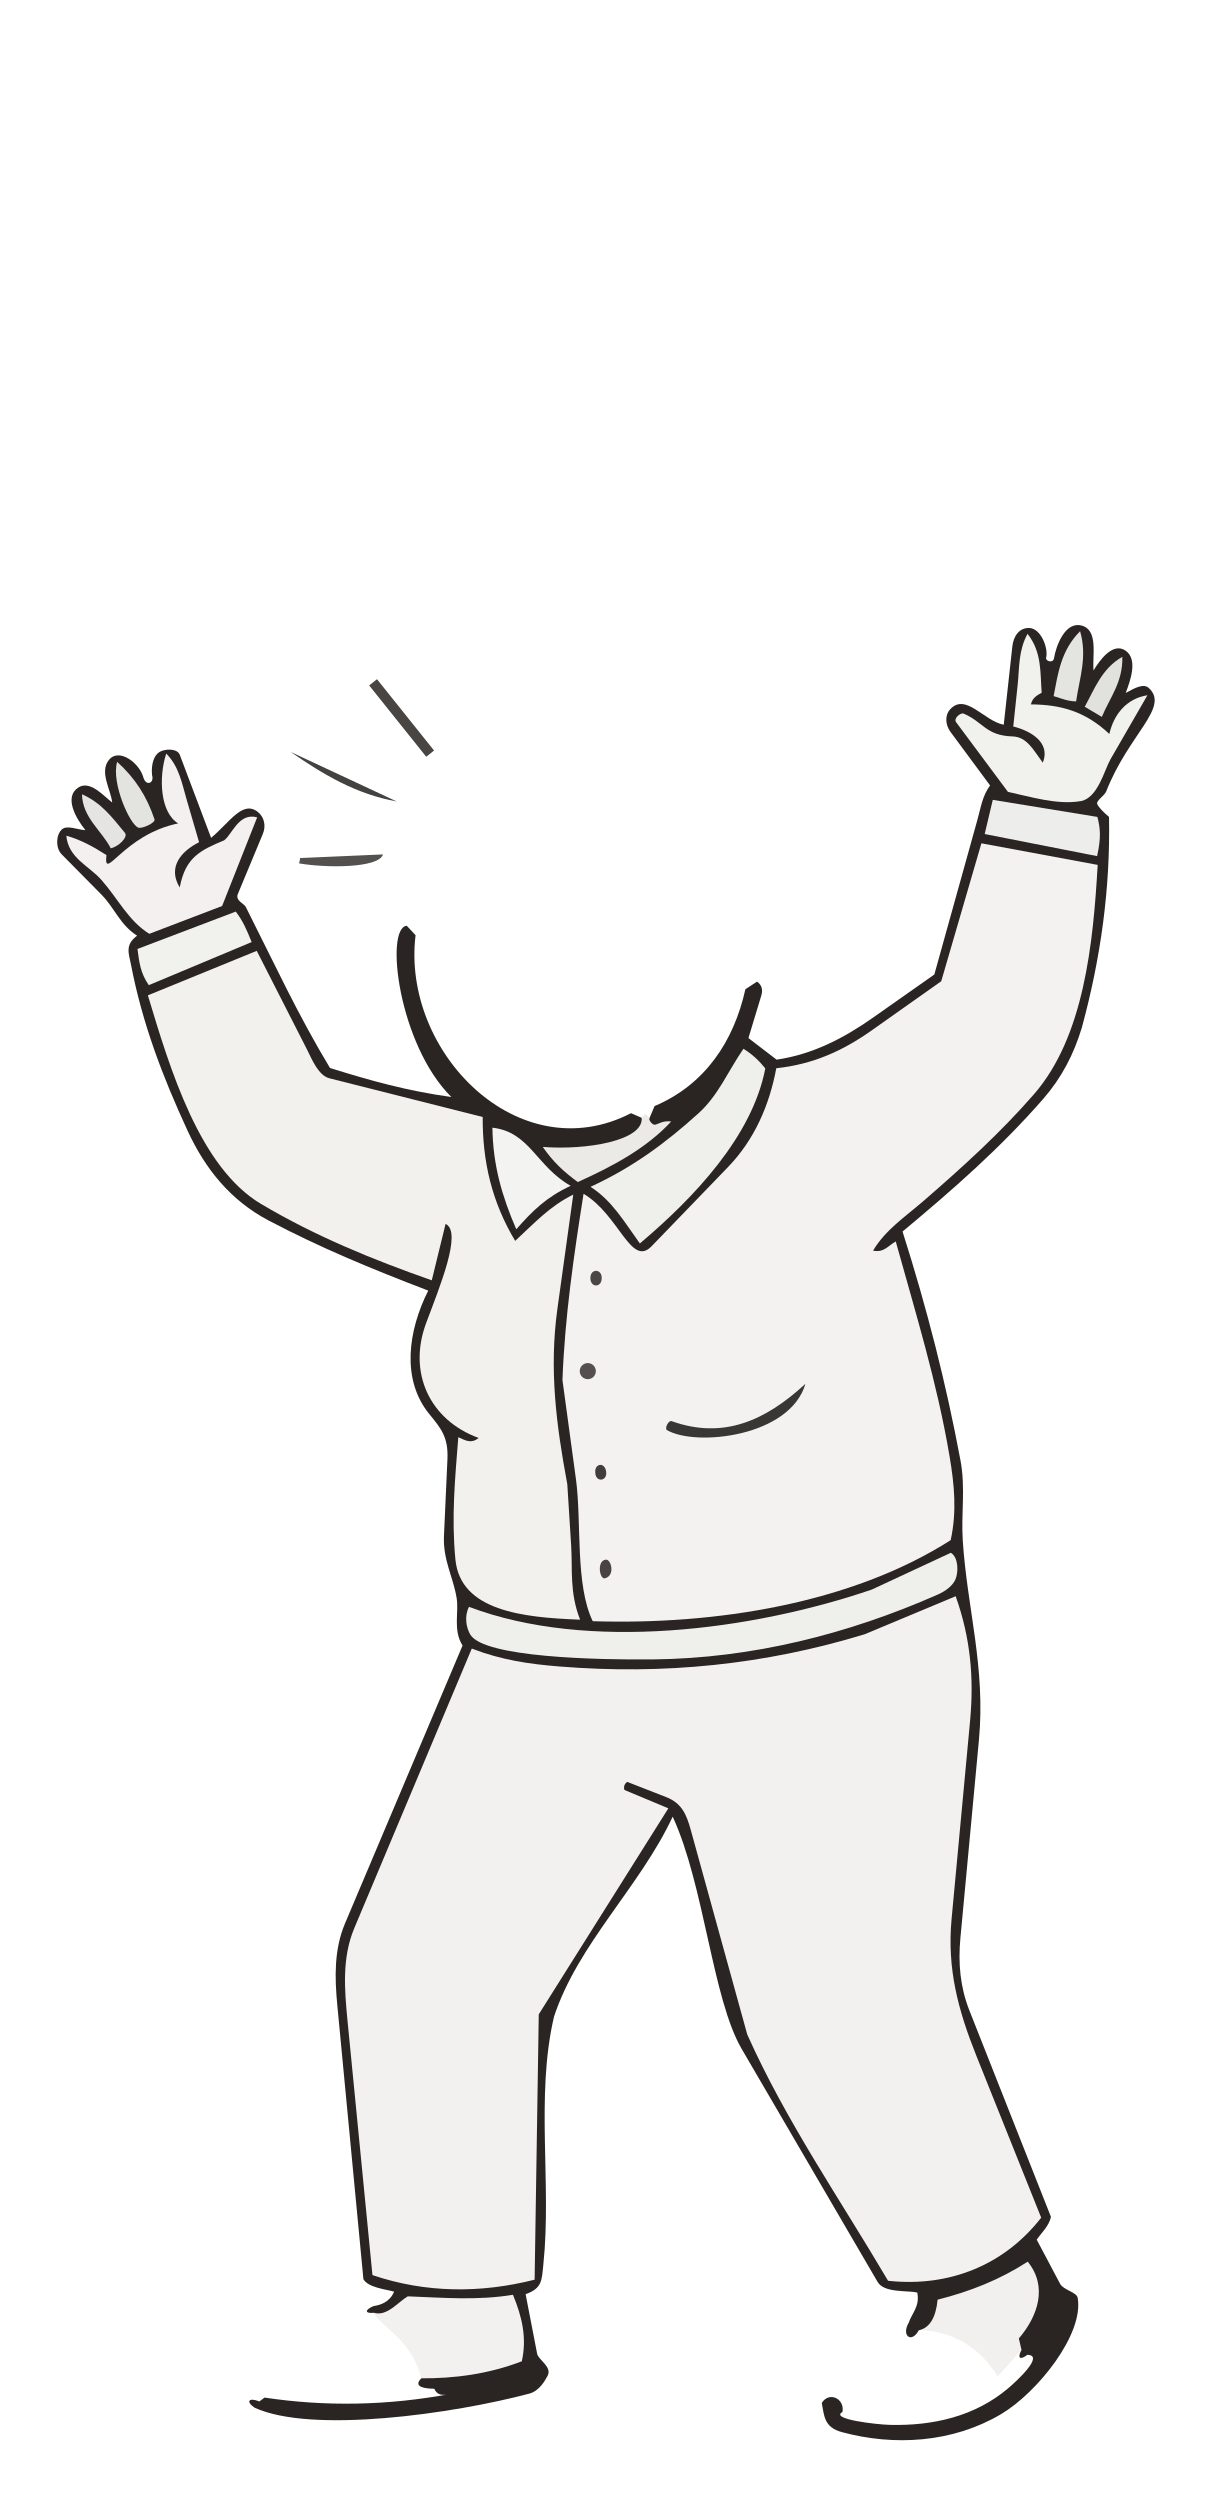
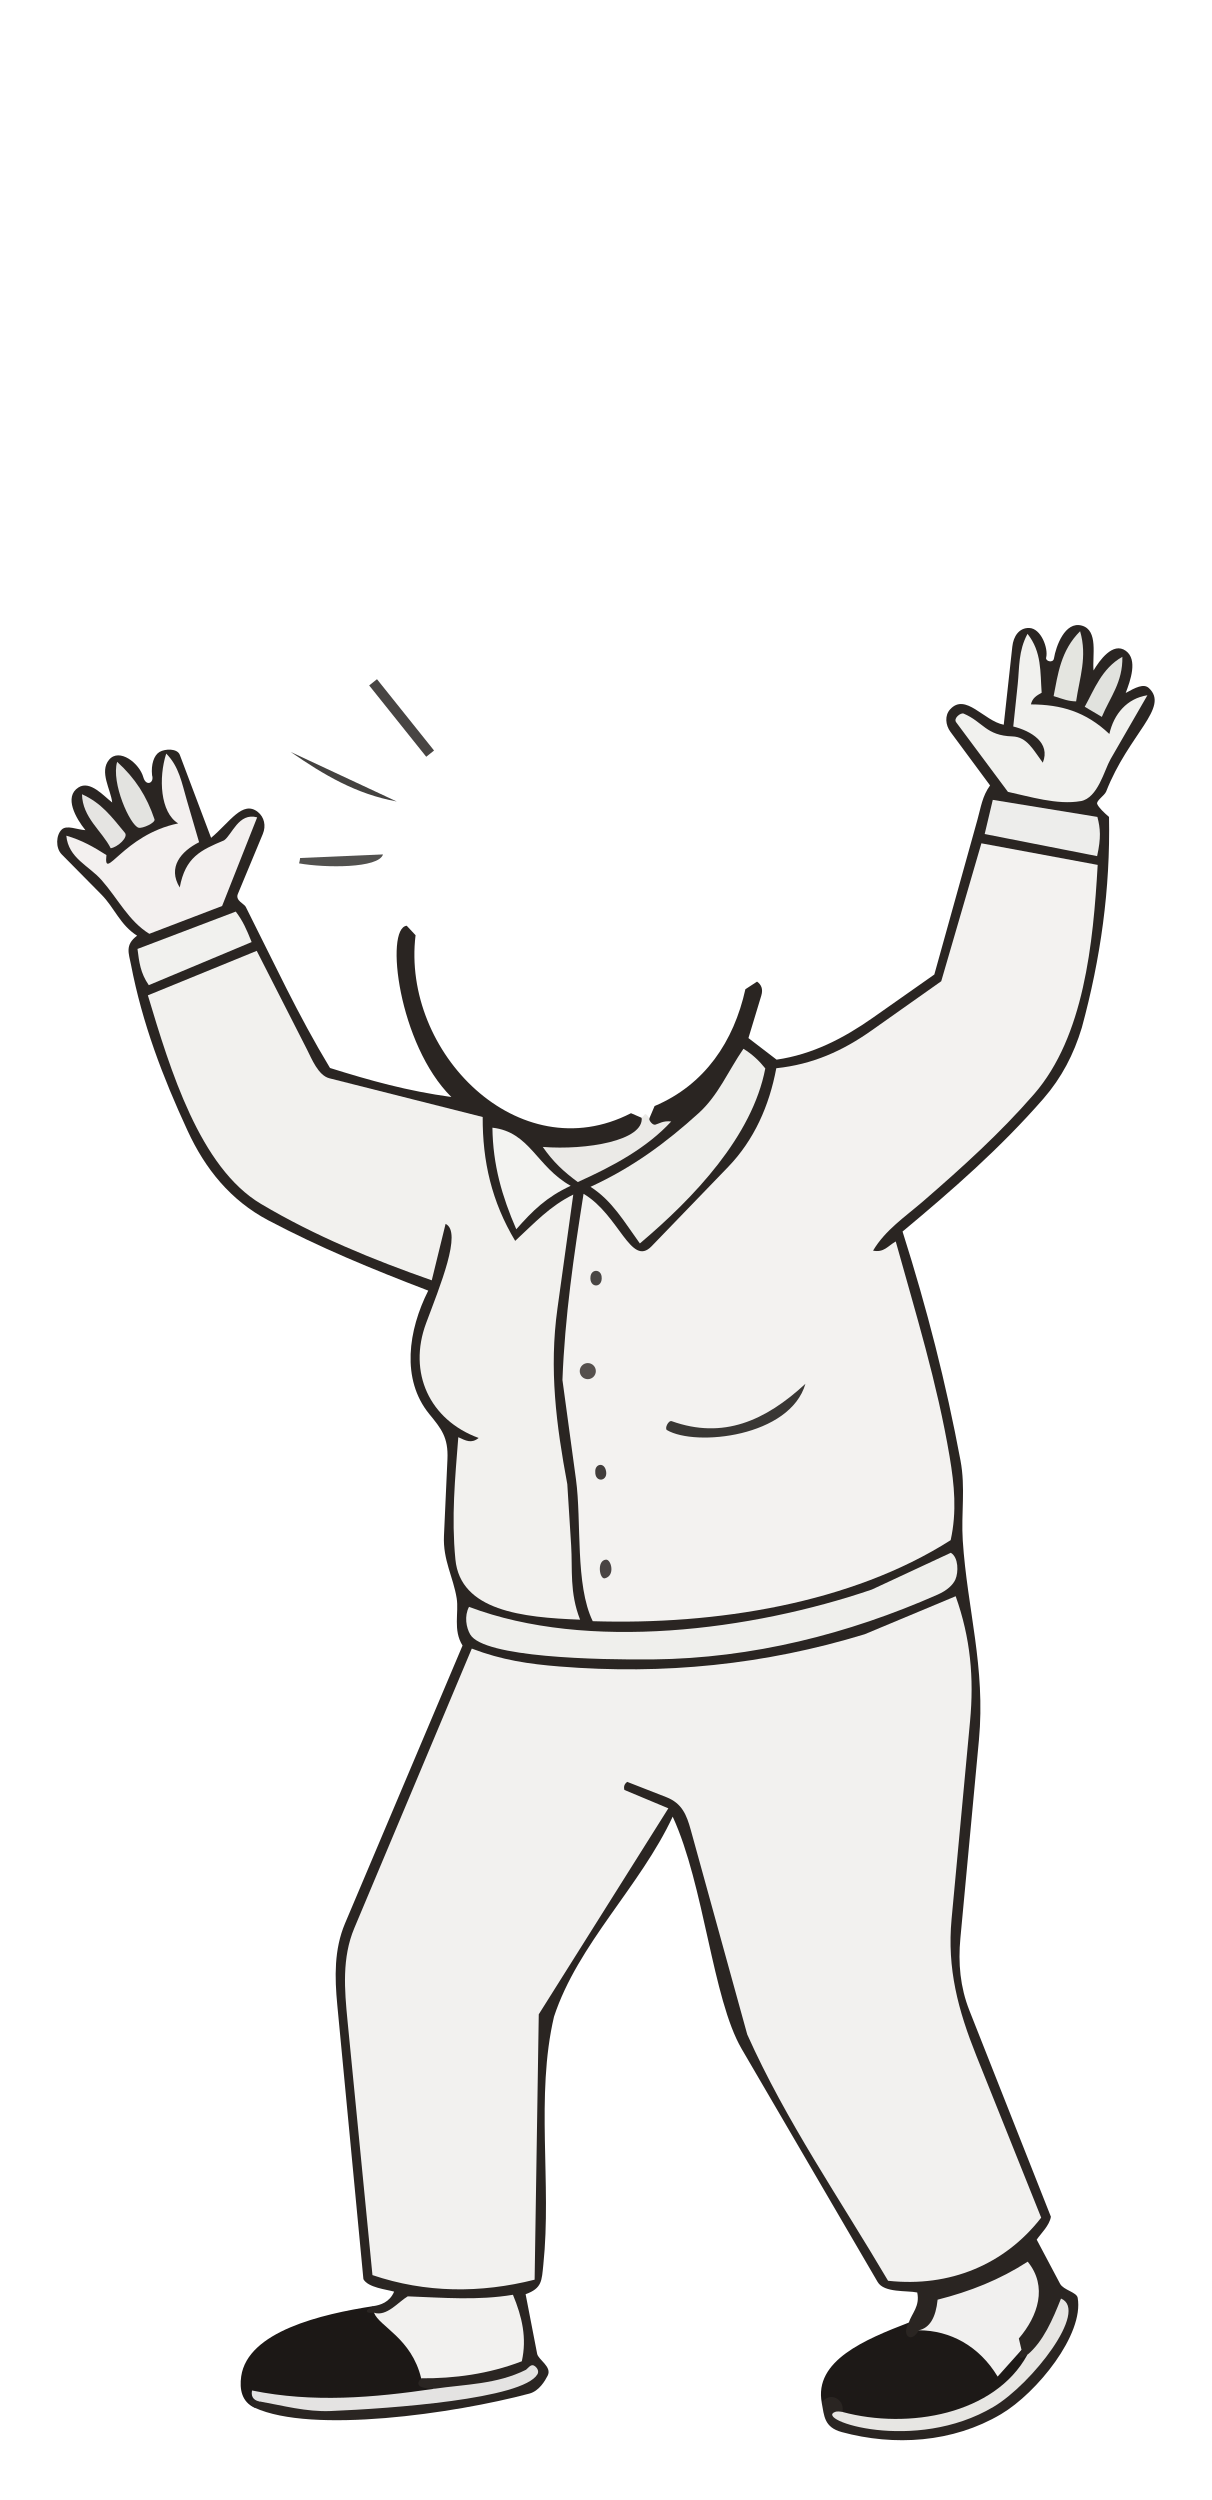
<svg xmlns="http://www.w3.org/2000/svg" width="254" height="524" id="Layer_1" data-name="Layer 1" viewBox="203.98 -130.65 254.37 523.67">
  <defs>
    <style>
      .cls-1 {
        fill: #f1efed;
      }

      .cls-2 {
        fill: #504a48;
      }

      .cls-3 {
        fill: #373230;
      }

      .cls-4 {
        fill: #55504d;
      }

      .cls-5 {
        fill: #f3f4f3;
      }

      .cls-6 {
        fill: #2a2522;
      }

      .cls-7 {
        fill: #494544;
      }

      .cls-8 {
        fill: #464240;
      }

      .cls-9 {
        fill: #44413f;
      }

      .cls-10 {
        fill: #423f3d;
      }

      .cls-11 {
        fill: #e6e5e3;
      }

      .cls-12 {
        fill: #f2f2f0;
      }

      .cls-13 {
        fill: #ebebe9;
      }

      .cls-14 {
        fill: #f6f6f6;
      }

      .cls-15 {
        fill: #ebeae7;
      }

      .cls-16 {
        fill: #444240;
      }

      .cls-17 {
        fill: #625f5c;
      }

      .cls-18 {
        fill: #44403e;
      }

      .cls-19 {
        fill: #dedddb;
      }

      .cls-20 {
        fill: #e9e7e6;
      }

      .cls-21 {
        fill: #f2f1ee;
      }

      .cls-22 {
        fill: #1d1917;
      }

      .cls-23 {
        fill: #292523;
      }

      .cls-24 {
        fill: #484543;
      }

      .cls-25 {
        fill: #fafbfc;
      }

      .cls-26 {
        fill: #413d3b;
      }

      .cls-27 {
        fill: #1d1817;
      }

      .cls-28 {
        fill: #6d6967;
      }

      .cls-29 {
        fill: #1d1918;
      }

      .cls-30 {
        fill: #fbfcfc;
      }

      .cls-31 {
        fill: #ecebe8;
      }

      .cls-32 {
        fill: #cac8c6;
      }

      .cls-33 {
        fill: #f0f0ee;
      }

      .cls-34 {
        fill: #d1cecb;
      }

      .cls-35 {
        fill: #eeedeb;
      }

      .cls-36 {
        fill: #e3e3e0;
      }

      .cls-37 {
        fill: #c7c7c5;
      }

      .cls-38 {
        fill: #ecece9;
      }

      .cls-39 {
        fill: #1c1816;
      }

      .cls-40 {
        fill: #393734;
      }

      .cls-41 {
        fill: #6c6966;
      }

      .cls-42 {
        fill: #5f5c5a;
      }

      .cls-43 {
        fill: #494644;
      }

      .cls-44 {
        fill: #52514f;
      }

      .cls-45 {
        fill: #f3f0ef;
      }

      .cls-46 {
        fill: #e7e6e3;
      }

      .cls-47 {
        fill: #7e7b79;
      }

      .cls-48 {
        fill: #e1e2de;
      }

      .cls-49 {
        fill: #4d4a47;
      }

      .cls-50 {
        fill: #494443;
      }

      .cls-51 {
        fill: #dad9d6;
      }

      .cls-52 {
        fill: #ecebe9;
      }

      .cls-53 {
        fill: #4c4747;
      }

      .cls-54 {
        fill: #e4e3e2;
      }

      .cls-55 {
        fill: #ededea;
      }

      .cls-56 {
        fill: #dddcda;
      }

      .cls-57 {
        fill: #e5e4e3;
      }

      .cls-58 {
        fill: #f3f3f1;
      }

      .cls-59 {
        fill: #eae9e6;
      }

      .cls-60 {
        fill: #f3f2f0;
      }

      .cls-61 {
        fill: #f1f0ef;
      }

      .cls-62 {
        fill: #f4f3f1;
      }

      .cls-63 {
        fill: #edece9;
      }

      .cls-64 {
        fill: #f2f1ef;
      }

      .cls-65 {
        fill: #cac9c7;
      }

      .cls-66 {
        fill: #f1f1ee;
      }

      .cls-67 {
        fill: #e4e5e0;
      }

      .cls-68 {
        fill: #3f3c3a;
      }

      .cls-69 {
        fill: #f5f6f4;
      }

      .cls-70 {
        fill: #efefec;
      }

      .cls-71 {
        fill: #ededeb;
      }

      .cls-72 {
        fill: #c9c7c3;
      }

      .cls-73 {
        fill: #e2e0de;
      }

      .cls-74 {
        fill: #e5e4e2;
      }
    </style>
  </defs>
  <rect class="cls-24" x="287.23" y="9.93" width="2.1" height="19.17" transform="translate(50.98 184.36) rotate(-38.66)" />
  <g>
    <g>
      <g>
        <g>
          <g>
            <g>
              <g>
                
                
                
                
                
              </g>
            </g>
          </g>
          <g>
            
            
            
            
            
            
            
            
            
          </g>
        </g>
      </g>
    </g>
  </g>
  <g>
    <g>
      <g>
        <g>
          <g>
            
            
            
            
            
          </g>
        </g>
      </g>
    </g>
    <g>
      
      
      
      
    </g>
  </g>
  <g>
    <g>
+       <path class="cls-22" d="M396.83,357.94c4.29-4.69,13.3,2.06,16.65,6.34,1.61-2.21,3.25-2.95,4.92-2.22l1.22,1.04c.63.79.94,1.72.36,2.4-10.7,12.49-22.22,13.45-37.61,11.11-.9-.14-1.42-.45-1.55-1.52l-4.34-1.9c-1.7-8.88,9.12-13.33,18.26-16.86.37.65,1.23,1.61,2.1,1.61Z" />
+       <path class="cls-39" d="M282.42,352.86c.02.55-.05,1.1.07,1.41,3.4.67,6.27,2.78,8.6,6.34,2.73,3.1,3.16,5.57,1.3,7.43.2.83,1.7,1.57,2.74,2.19-.41.78-.86,1.42-1.42,1.54-12.2,2.73-24.06,1.65-36.19-.07-.1-.01,1.54-.16.9,1.19l-1,1.31c-2.69-1.24-3.2-3.84-2.81-6.59,1.36-9.41,16.8-13.06,27.81-14.75Z" />
      <path class="cls-61" d="M418.4,362.06l-5.01,5.6c-3.86-6.4-9.94-9.7-16.56-9.72l2.57-8.76c7.94-.77,13.99-3.7,20.39-8.54,6.76,6.84,4.88,14.4-1.39,21.41Z" />
      <g>
        <path class="cls-16" d="M287.26,37.04c-8.51-1.54-15.32-5.59-22.28-10.41l22.28,10.41Z" />
        <path class="cls-44" d="M284.37,48.15c-.87,2.93-12.08,2.86-17.61,1.88-.03.05.17-.56.21-1.12l17.4-.76Z" />
        <g>
          <path class="cls-6" d="M376.48,373.19c1.54-2.49,4.86-.89,4.34,1.9-2.77,1.51,7.15,2.64,10.01,2.71,9.01.21,17.79-1.77,24.78-7.69,1.69-1.43,7.74-6.97,4.01-7.01-1.55,1.19-2.15.67-1.22-1.04l-.56-2.4c4.02-4.69,6.11-10.91,1.86-16.12-5.87,3.8-12.14,6.27-18.91,7.98-.38,3.8-1.69,5.94-3.95,6.42-1.51,2.82-3.74,1.18-2.1-1.61.61-1.92,2.39-3.44,1.77-6.32-2.12-.46-6.96.12-8.31-2.21l-28.54-48.92c-6.14-10.53-7.84-34.35-14.48-48.75-6.81,14.63-19.89,26.72-24.91,41.98-3.91,16.7-.46,35-2.24,52.05-.35,3.38-.25,4.96-3.72,6.21l2.42,12.51c.24,1.23,3.15,2.73,2.22,4.56-.57,1.13-1.82,3.25-3.84,3.79-15.89,4.23-45.65,8.49-57.69,2.96-1.92-1.3-1.21-2.2,1-1.31l1.09-.81c12.91,1.93,25.91,1.68,39.02-.77-1.47.3-2.69.46-3.4-1.08-3.16-.06-4.08-.79-2.74-2.19l2.39-2.01c5.9-.29,11.71-1.22,17.42-2.8-.03-3.55-.64-7.07-1.84-10.57-6.76.64-13.54.73-20.36.27-2.83,3.14-5.34,3.59-7.52,1.35-1.98.2-1.98-.62-.07-1.41,1.37-.21,3.35-.77,4.3-3.03-1.59-.46-5.48-.84-6.45-2.62l-5.48-57.51c-.56-5.88-.68-11.7,1.62-17.16l24.67-58.33c-2.03-3.21-.75-6.9-1.23-9.91-.72-4.49-2.9-8.02-2.67-13.1l.73-16.1c.21-4.61-1.32-6.43-3.82-9.49-5.94-7.29-4.4-17.59-.21-25.9-11.9-4.55-22.82-9.07-33.57-14.75-7.94-4.2-13.25-10.8-16.94-18.8-5.25-11.37-9.5-22.51-11.89-34.89-.46-2.36-1.31-4.13,1.29-6.06-3.58-2.26-4.74-5.85-7.49-8.63l-8.33-8.43c-1.35-1.36-1.21-4.1.02-5.24,1.06-.98,3.17.04,4.95.15-1.98-2.45-4.59-6.98-1.46-8.97,2.48-1.58,5.38,1.9,7.08,3.16-.29-2.72-2.77-6.45-.64-8.99,2.11-2.51,6.36.7,7.19,3.74.56,1.93,2.33,1.19,1.82-.47-.24-2.25.39-4.2,1.57-4.89s3.72-.78,4.25.61l6.57,17.42c3.89-3.23,6.61-7.97,9.81-5.43,1.35,1.07,1.76,2.9,1.05,4.61l-5.25,12.62c-.56,1.36,1.34,2.05,1.65,2.66,5.86,11.6,11.03,22.82,17.7,33.85,8.54,2.67,16.24,4.82,25.47,6.09-11.08-10.98-14.02-35.43-9.37-35.95l1.86,1.99c-2.98,24.53,21.63,49.51,45.22,37.36l2.22.96c.63,1.04,1.17,1.21,1.59.23l1.14-2.69c10.57-4.47,16.63-13.56,19.06-24.52l2.45-1.6c.87.62,1.31,1.54.89,2.93l-2.7,8.92,5.91,4.53c7.52-1.09,14.06-4.48,20.17-8.77l12.94-9.1,9.05-32.5c.72-2.57,1.01-4.94,2.65-7.19l-8.31-11.24c-1.08-1.46-1.22-3.46-.09-4.71,3.24-3.6,7.12,2.43,11.27,3.21l1.8-16.4c.24-2.21,1.45-3.96,3.53-3.91,2.49.05,4.07,4.27,3.57,6.23-.19.75,1.47,1.22,1.64.16.41-2.52,2.3-7.86,5.84-6.89s2.18,6.36,2.47,9.42c1.23-2.07,4.07-6.09,6.78-4.12,2.55,1.86.95,6.24-.03,8.84,2.04-1.13,3.77-2.03,4.85-1.04,4.45,4.09-4.21,9.61-8.95,21.73-.33.84-2.16,1.95-1.88,2.62.32.77,1.52,1.9,2.48,2.71.29,15.15-1.76,29.73-5.71,44.24-1.69,5.59-4.23,10.5-8.07,14.91-9.02,10.35-19,19.08-29.56,27.88,5.19,16.35,9.11,31.77,12.16,48.04,1.09,5.79.11,11.12.48,16.83.94,14.39,4.82,26.57,3.39,41.9l-3.89,41.57c-.49,5.24-.05,10.25,1.89,15.16l17.11,43.3c-.3,1.85-2.1,3.51-2.98,4.81l4.9,9.25c.71,1.34,3.49,1.76,3.7,2.95,1.36,7.68-8.54,19.96-16.09,24.43-10.14,6.01-22.43,6.75-33.43,3.76-3.72-1.01-3.68-3.41-4.2-6.12Z" />
          <g>
            <path class="cls-64" d="M335.04,244.52l9.23,3.86-27.2,43.24-.87,55.7c-11.36,2.88-22.87,2.82-34.04-.96l-5.23-53.34c-.64-6.55-1.2-13.25,1.42-19.49l24.66-58.68c6.33,2.43,12.05,3.25,18.42,3.76,21.86,1.77,43.07-.36,64.05-6.77l19.1-7.98c3.12,8.75,3.87,17.17,3.02,26.23l-3.88,41.55c-.97,10.4,1.37,19.09,5.19,28.65l13.62,34.01c-7.66,9.87-19.22,14.66-32.14,13.25-10.17-17.27-21.39-33.43-29.56-51.7l-11.85-42.92c-.88-3.18-1.84-5.61-5.15-6.9l-8.19-3.2c-.64.45-.78,1.05-.59,1.71Z" />
            <path class="cls-64" d="M292.39,368.03c-2.03-8.47-8.82-10.88-9.9-13.77,2.68.86,5.1-2.29,7.08-3.44,7.53.28,14.68.9,22.08-.33,1.93,4.65,2.95,9.09,1.86,13.96-6.97,2.69-14.24,3.63-21.12,3.57Z" />
+             <path class="cls-46" d="M380.82,375.09c13.84,3.73,31.97.52,38.8-11.99,3.34-2.77,5.34-7.45,7.07-11.82,5.94,2.5-6.15,17.97-14.16,22.73-16.56,9.84-37.81,2.71-33.24,1.06.39-.14.99-.09,1.53.02Z" />
+             <path class="cls-54" d="M258.42,372.88c-.79-.14-1.87-.68-1.54-2.3,12.77,2.61,25.43,1.53,38.26-.36,6.54-.96,13.08-.91,19.25-3.99.63-.51,1.12-1.39,1.93-.71.69.58.72,1.24.47,1.66-3.06,5.19-30.61,7.18-43.37,7.71-5.19.22-10.15-1.17-14.99-2.02Z" />
            <g>
              <path class="cls-21" d="M325.74,208.78c-12.1-.45-25.13-1.85-26.17-12.66-.86-8.89-.07-16.9.61-25.64,1.56.71,2.73,1.41,4.27.16-10.3-3.77-14.9-13.72-11.02-24.12,2.88-7.73,7.63-19.14,4.08-20.82l-2.9,11.85c-12.42-4.36-24.44-9.27-35.83-16.03-12.86-7.64-19.05-28.1-23.76-43.79l22.85-9.34,10.55,20.71c.98,1.92,2.35,5.45,4.7,6.04l32.18,8.13c-.05,9.27,1.88,17.77,6.82,26,4.19-3.88,7.22-7.24,12.19-9.72l-3.32,23.92c-1.77,12.76-.26,24.38,2.07,36.88l.81,12.91c.31,4.99-.37,9.78,1.87,15.51Z" />
              <path class="cls-70" d="M341.1,217.12c-11.79.12-35.56-.4-38.41-5.22-.85-1.44-1.29-3.88-.26-5.81,24.88,9.42,59.26,4.99,84.55-3.63l16.58-7.72c1.65.98,1.61,4.12.97,5.59-.5,1.14-1.75,2.32-3.73,3.19-18.82,8.3-38.95,13.38-59.69,13.6Z" />
              <path class="cls-45" d="M235.33,64.82c-4.35-2.68-6.56-7.33-10.01-11.26-2.69-3.07-6.99-4.61-7.42-9.34,3.22.91,5.84,2.42,8.42,4.07-.64,5.9,3.5-4.28,15.06-6.65-3.78-2.29-4.14-9.6-2.51-14.65,2.69,2.69,3.27,6.15,4.3,9.69l2.6,8.91c-3.8,1.9-6.66,5.27-4.06,9.5,1.17-6.36,4.39-7.83,9.3-9.89,1.68-1.16,3.05-5.91,6.95-4.83l-7.36,18.61-15.26,5.83Z" />
              <path class="cls-66" d="M430.81,36.96c-4.87.87-10.82-.99-15.26-1.94l-10.87-14.61c-.63-.85.98-2.07,1.57-1.82,4.12,1.76,4.67,4.62,10.23,4.79,3.09.1,4.36,2.8,6.39,5.52,1.69-4.22-2.49-6.68-6.2-7.6l.94-8.92c.37-3.49.11-6.93,2.05-10.53,3.02,3.8,2.65,8.02,2.97,12.36-1.09.62-1.94,1.1-2.26,2.45,6.34.03,11.51,1.52,16.47,6.21.94-4.21,3.71-7.47,7.99-8.13l-7.74,13.42c-1.32,2.3-2.65,8.16-6.27,8.81Z" />
              <path class="cls-70" d="M338.29,129.81c-3.36-4.64-5.76-8.92-10.36-11.89,8.8-4.04,15.8-9.21,22.72-15.48,4.11-3.73,6.16-8.8,9.38-13.49,1.77,1.08,3.27,2.46,4.59,4.12-2.72,14.25-15.01,27.19-26.33,36.74Z" />
              <path class="cls-66" d="M235.21,75.59c-1.78-2.57-2.02-4.88-2.37-7.6l20.63-7.84c1.47,1.94,2.25,3.68,3.33,6.4l-21.58,9.04Z" />
              <path class="cls-71" d="M434.27,48.51l-23.6-4.64,1.7-7.17,21.96,3.58c.63,2.46.79,4.35-.06,8.23Z" />
              <path class="cls-58" d="M323.77,117.71c-5.14,2.4-7.95,5.2-11.42,9.12-2.98-6.87-4.91-13.45-5.01-21.32,7.89.9,9.24,8.19,16.43,12.2Z" />
              <path class="cls-15" d="M340.25,103.64c.04.54.78,1.37,1.28,1.24.67-.16,1.66-.9,3.34-.67-5.12,5.55-12.13,9.35-19.61,12.71-2.97-2.18-5.16-4.22-7.35-7.37,9.19.72,21.26-1.33,20.76-6.15.45-.3.59-.8.84-.73s.73.7.75.96Z" />
              <path class="cls-36" d="M236.41,40.78c.25.75-2.56,1.98-3.33,1.77-1.79-.47-5.81-9.45-4.51-13.83,3.8,3.43,6.22,7.24,7.84,12.06Z" />
              <path class="cls-67" d="M429.87,16.03c-1.72-.05-2.51-.41-4.73-1.11.9-4.57,1.48-9.55,5.56-13.62,1.55,5.38-.11,9.74-.84,14.73Z" />
              <path class="cls-74" d="M230.2,43.62c.75.91-1.43,2.96-2.98,3.24-1.82-3.63-5.93-6.41-6.03-11.34,4.11,1.85,6.16,4.66,9.01,8.1Z" />
              <path class="cls-48" d="M435.27,19.29l-3.6-2.13c1.98-3.55,3.55-8.04,7.9-10.49.11,5.37-2.61,8.52-4.31,12.62Z" />
              <g>
                <path class="cls-60" d="M328.4,209.1c-3.73-7.66-2.31-20.89-3.52-29.77l-2.84-20.86c.51-13.36,2.38-26.07,4.43-39.08,7.47,4.41,9.95,15.5,14.28,11.01l16.07-16.65c5.44-5.64,8.63-12.81,10.11-20.72,7.65-.8,13.95-3.65,19.98-7.91l14.64-10.35,8.43-28.95,24.41,4.53c-.95,16.53-2.87,36.04-13.35,48.11-7.12,8.19-14.97,15.28-23.2,22.42-3.88,3.36-8,6.07-10.6,10.44,2.29.44,3.01-.91,4.76-1.93,4.19,15.1,8.69,29.62,11.31,45.16,1,5.95,1.54,11.56.22,17.54-20.86,13.3-49.29,17.83-75.14,17.01Z" />
                <g>
                  <path class="cls-40" d="M373.05,159.25c-3.19,11.16-23.03,13.27-29.07,9.74-.55-.32.3-2.13,1.01-1.87,10.75,3.84,19.62-.04,28.06-7.86Z" />
                  <circle class="cls-4" cx="327.36" cy="156.61" r="1.69" />
                  <path class="cls-50" d="M330.95,200.1c-1.14.28-1.76-3.77.23-3.92,1.1-.08,1.99,3.38-.23,3.92Z" />
                  <path class="cls-43" d="M330.26,136.74c.32,2.52-2.65,2.52-2.33,0,.2-1.57,2.13-1.57,2.33,0Z" />
                  <path class="cls-26" d="M331.13,177.33c.72,2.46-2.32,2.87-2.2.36-.07-1.53,1.71-2.03,2.2-.36Z" />
                </g>
              </g>
            </g>
          </g>
        </g>
      </g>
    </g>
    <g>
      <g>
        <g>
          <g>
            
            
            
            
          </g>
        </g>
      </g>
      <g>
        <g>
          <g>
            <g>
              
              
              
              
              
            </g>
          </g>
        </g>
      </g>
    </g>
  </g>
</svg>
